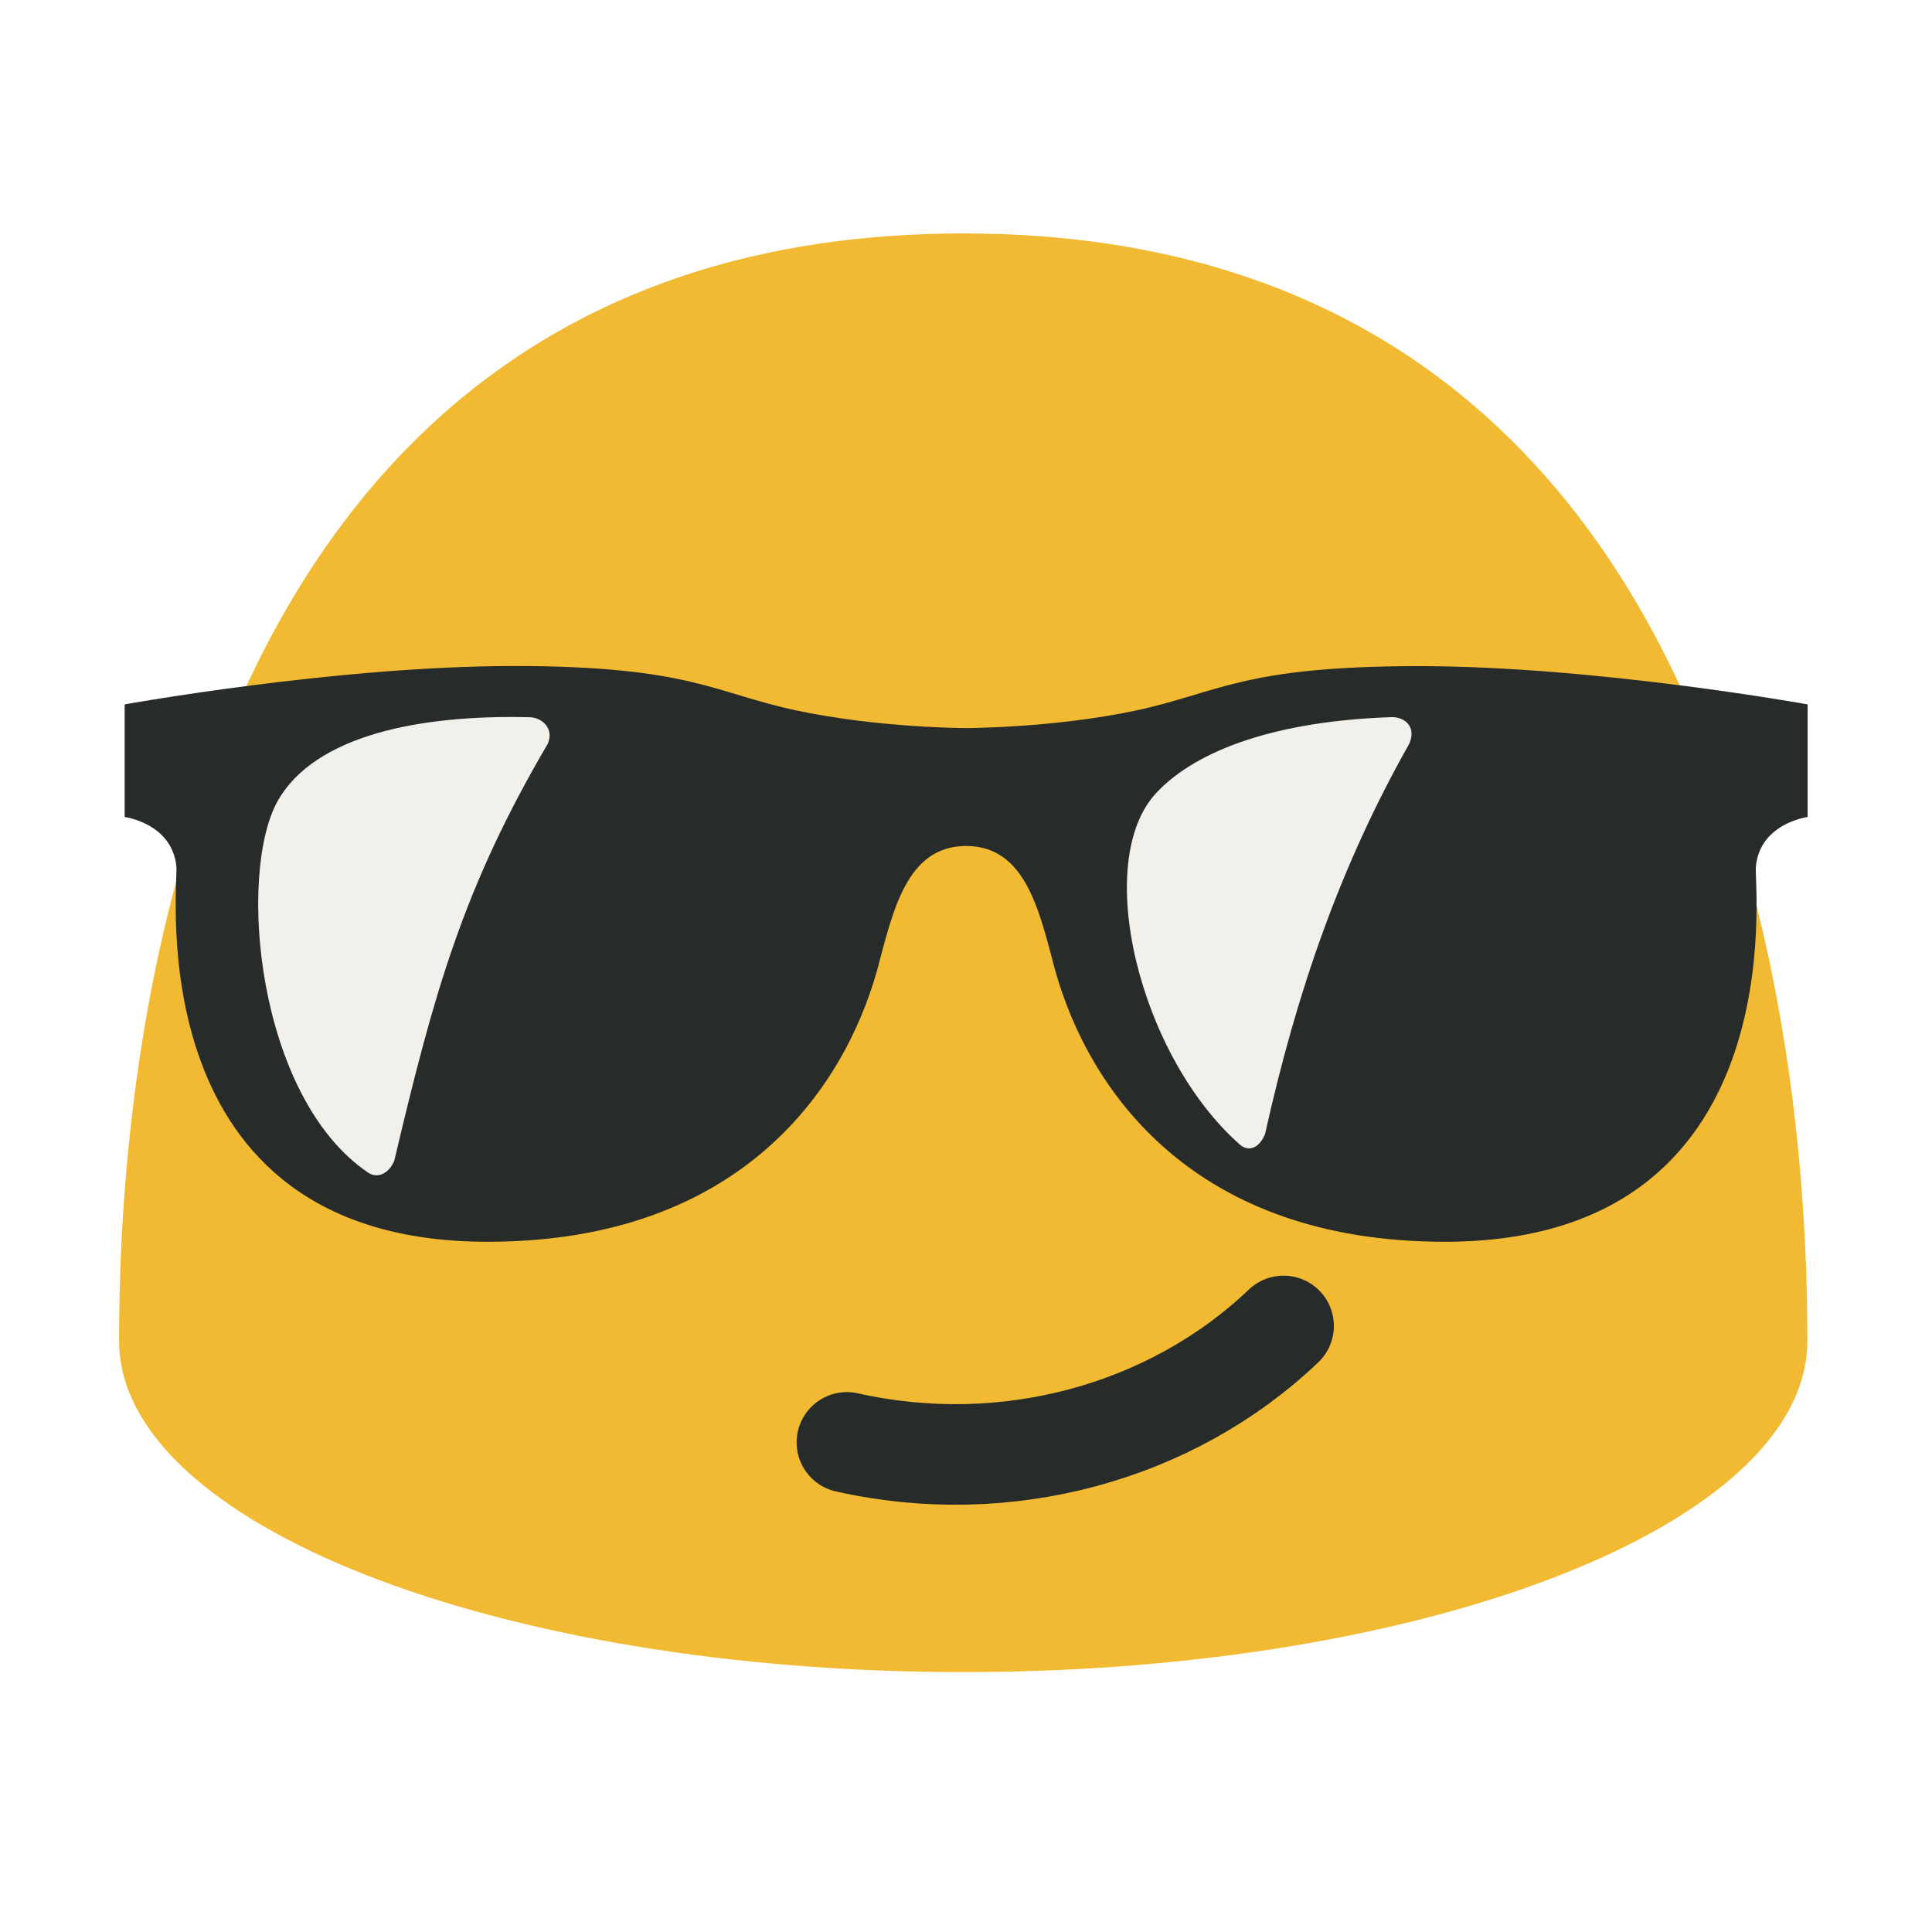
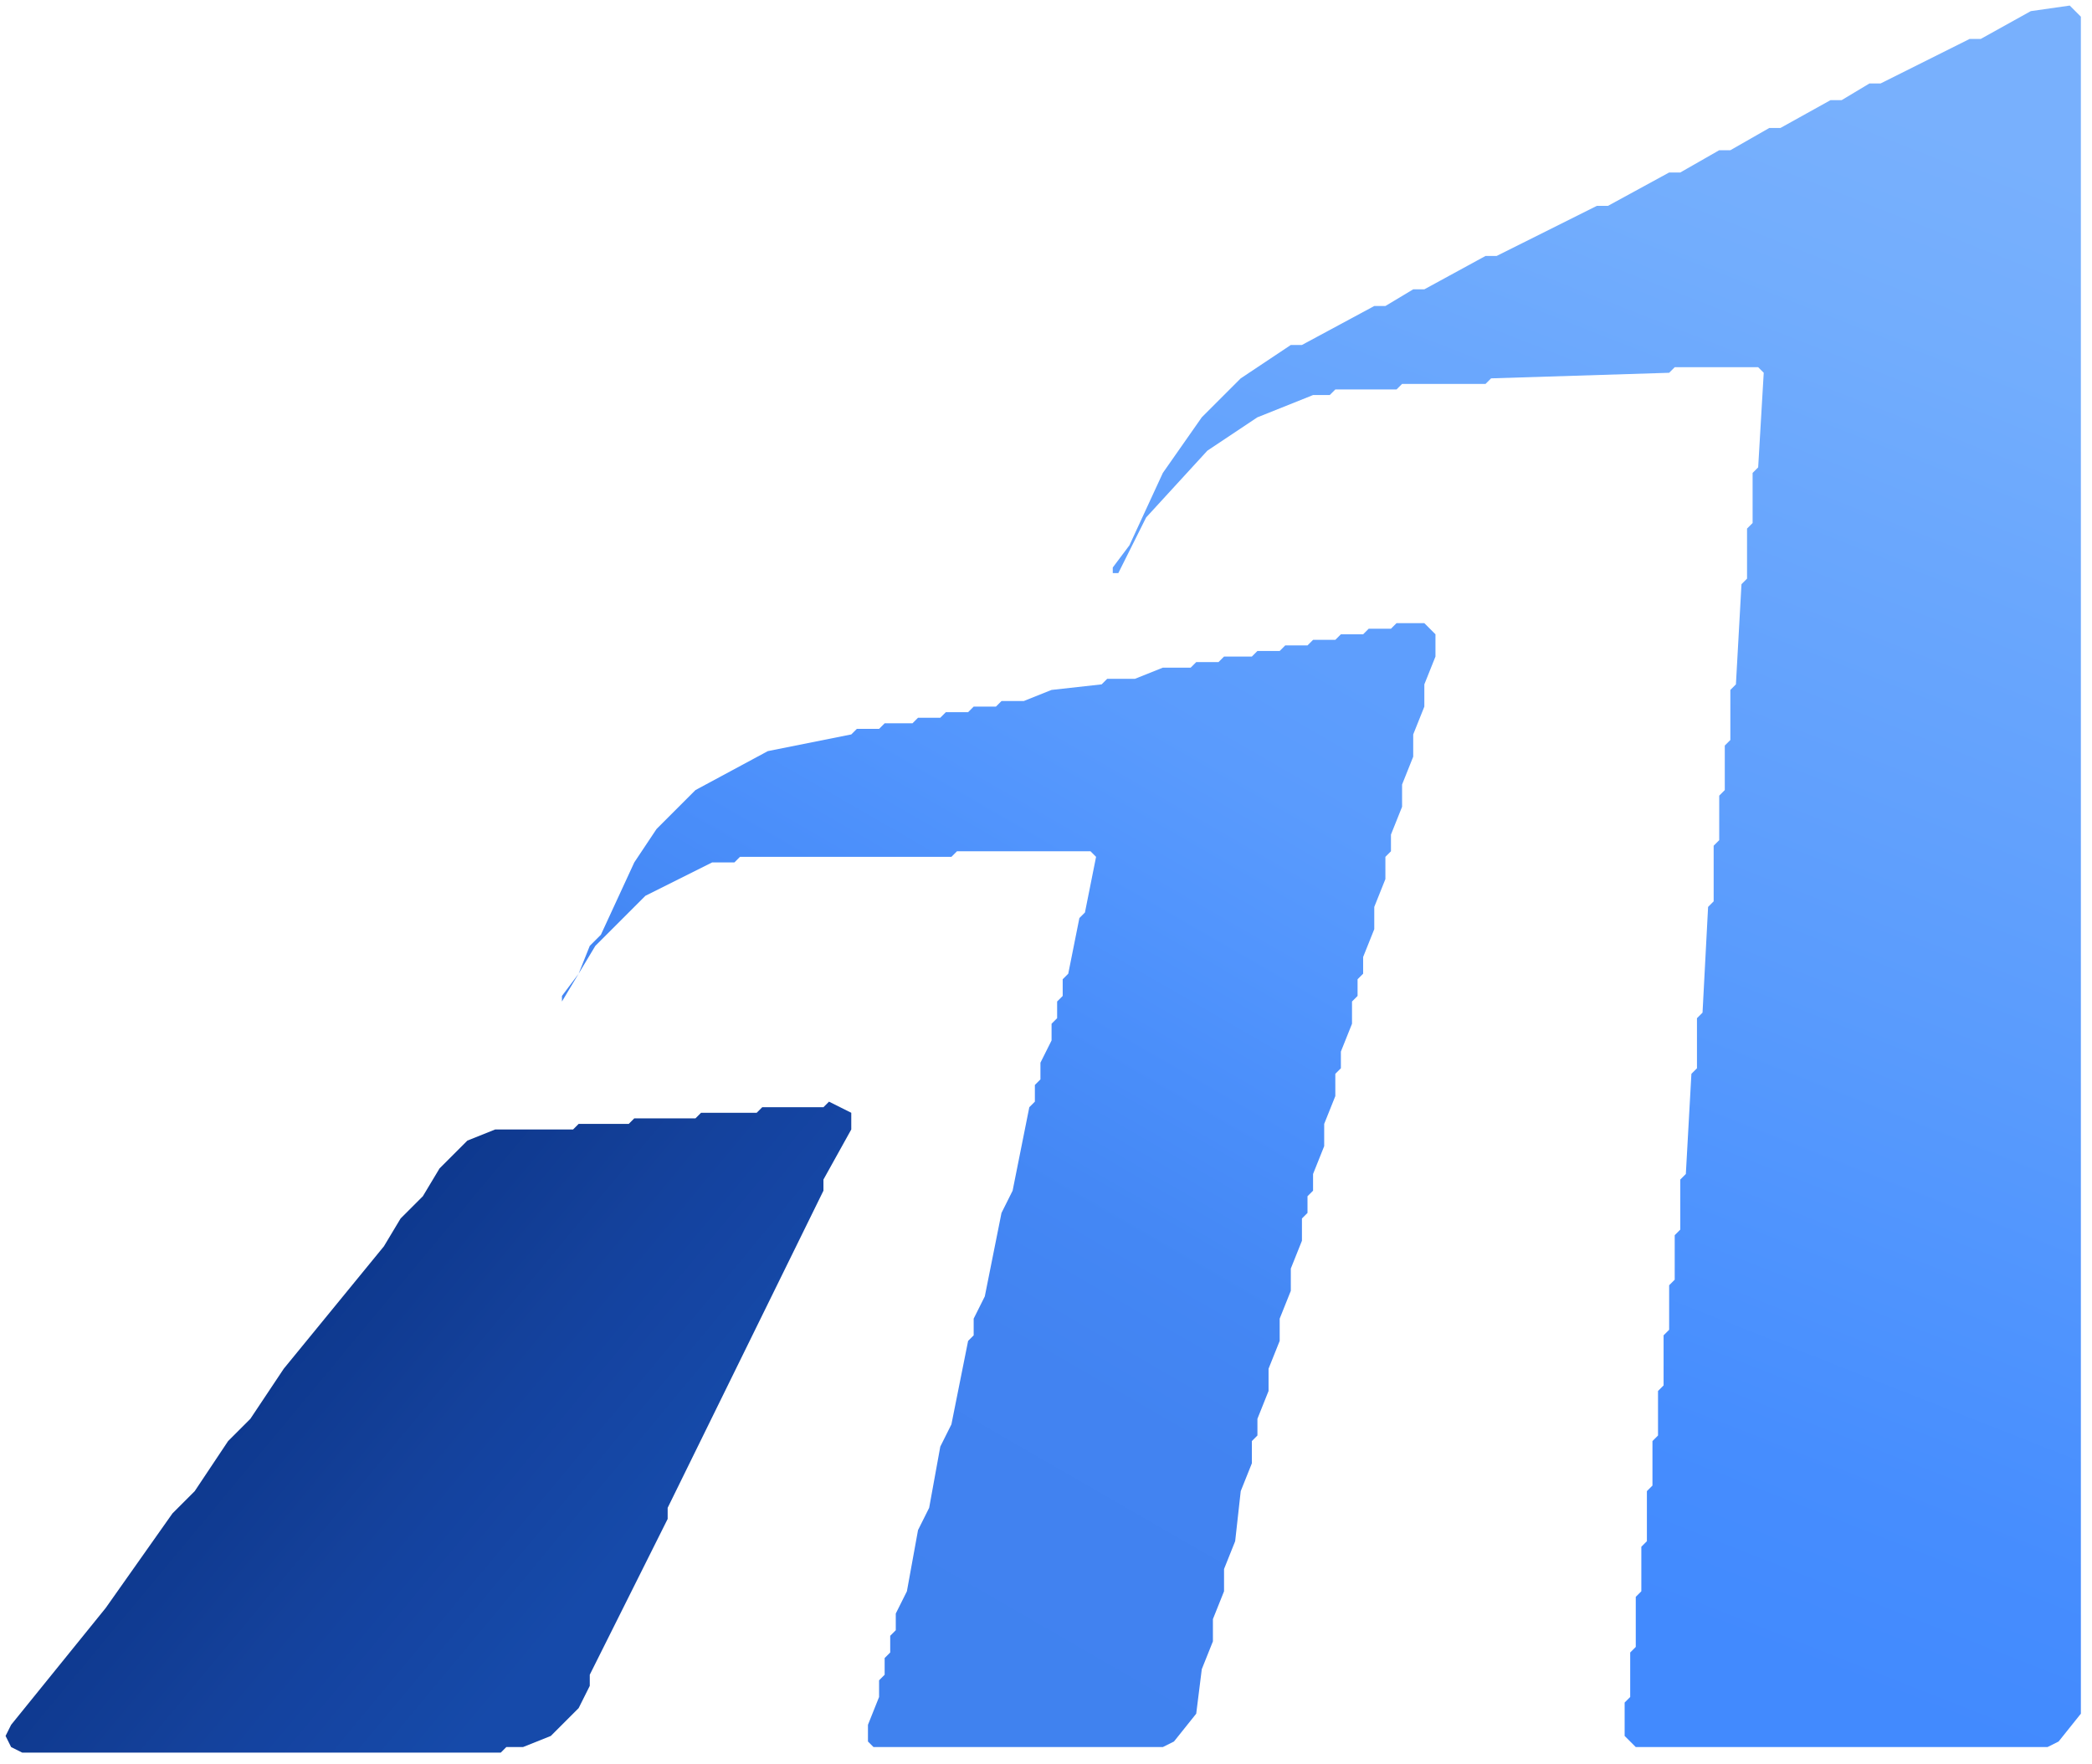
- <svg xmlns="http://www.w3.org/2000/svg" width="16" height="16" viewBox="-9 -9 146 146" role="img" aria-labelledby="yuxi-favicon-micro-title yuxi-favicon-micro-desc">
-   <path d="M63.79 8.64C1.48 8.64 0 78.5 0 92.33s28.56 25.03 63.79 25.03c35.24 0 63.79-11.21 63.79-25.03C127.58 78.5 126.11 8.64 63.79 8.64Z" fill="#F2BA32" />
-   <path d="M55 100c12 2.7 24.5-.7 33-8.8" fill="none" stroke="#272C2A" stroke-width="7.6" stroke-linecap="round" />
-   <path d="M98.21 41.34c-13.36 0-15.15 2.03-21.4 3.36C70.56 46.02 64 46.02 64 46.02s-6.56 0-12.81-1.33c-6.25-1.33-8.05-3.36-21.4-3.36C16.43 41.34.42 44.23.42 44.23v8.51s3.59.47 3.91 3.75c.16 1.33-3.12 28.35 23.51 28.35 18.9 0 26.87-11.33 29.45-20.54 1.17-4.37 2.19-9.37 6.72-9.37 4.53 0 5.55 5 6.72 9.37 2.58 9.22 10.54 20.54 29.45 20.54 26.63 0 23.35-27.03 23.51-28.35.31-3.28 3.91-3.75 3.91-3.75v-8.51s-16.01-2.89-29.37-2.89Z" fill="#272C2A" />
-   <path d="M96 45.2c-8.4.3-14.5 2.4-17.6 5.7-4.9 5.2-1.3 19.9 6.3 26.6.7.6 1.5.2 1.9-.8 2.4-10.8 5.7-20.3 10.9-29.5.6-1.4-.5-2.1-1.5-2Z" fill="#F1F0EA" />
-   <path d="M31 45.2c-8.4-.2-16.2 1.4-19 6.3-3.1 5.5-1.6 22.4 6.8 28.1.7.5 1.6.1 2-.9 3-12.7 5.2-20.6 11.6-31.5.5-1.2-.5-2-1.4-2Z" fill="#F1F0EA" />
+ <svg xmlns="http://www.w3.org/2000/svg" viewBox="0 0 376 317" width="376" height="317">
+   <defs>
+     <linearGradient id="g1" gradientUnits="userSpaceOnUse" x1="274.89" y1="309.37" x2="392.22" y2="11.88">
+       <stop offset="0.079" stop-color="rgb(66,138,254)" />
+       <stop offset="0.187" stop-color="rgb(70,141,254)" />
+       <stop offset="0.312" stop-color="rgb(79,148,254)" />
+       <stop offset="0.437" stop-color="rgb(89,155,253)" />
+       <stop offset="0.563" stop-color="rgb(98,161,253)" />
+       <stop offset="0.692" stop-color="rgb(106,167,253)" />
+       <stop offset="0.806" stop-color="rgb(114,173,253)" />
+       <stop offset="0.92" stop-color="rgb(120,176,253)" />
+     </linearGradient>
+     <linearGradient id="g2" gradientUnits="userSpaceOnUse" x1="144.76" y1="302.50" x2="256.95" y2="108.11">
+       <stop offset="0.081" stop-color="rgb(64,130,239)" />
+       <stop offset="0.188" stop-color="rgb(65,130,240)" />
+       <stop offset="0.312" stop-color="rgb(66,131,241)" />
+       <stop offset="0.438" stop-color="rgb(68,135,244)" />
+       <stop offset="0.567" stop-color="rgb(74,142,250)" />
+       <stop offset="0.688" stop-color="rgb(82,149,253)" />
+       <stop offset="0.806" stop-color="rgb(90,155,253)" />
+       <stop offset="0.921" stop-color="rgb(94,158,253)" />
+     </linearGradient>
+     <linearGradient id="g3" gradientUnits="userSpaceOnUse" x1="51.13" y1="235.73" x2="113.60" y2="287.67">
+       <stop offset="0.074" stop-color="rgb(14,57,143)" />
+       <stop offset="0.188" stop-color="rgb(16,59,146)" />
+       <stop offset="0.313" stop-color="rgb(18,62,150)" />
+       <stop offset="0.438" stop-color="rgb(20,65,155)" />
+       <stop offset="0.562" stop-color="rgb(20,67,160)" />
+       <stop offset="0.684" stop-color="rgb(21,69,163)" />
+       <stop offset="0.806" stop-color="rgb(21,72,166)" />
+       <stop offset="0.922" stop-color="rgb(22,74,170)" />
+     </linearGradient>
+   </defs>
+   <path d="M372.00 1.00 L365.00 2.00 L356.00 7.00 L354.00 7.00 L338.00 15.00 L336.00 15.00 L331.00 18.00 L329.00 18.00 L320.00 23.00 L318.00 23.00 L311.00 27.00 L309.00 27.00 L302.00 31.00 L300.00 31.00 L289.00 37.00 L287.00 37.00 L269.00 46.00 L267.00 46.00 L256.00 52.00 L254.00 52.00 L249.00 55.00 L247.00 55.00 L234.00 62.00 L232.00 62.00 L223.00 68.00 L216.00 75.00 L209.00 85.00 L203.00 98.00 L200.00 102.00 L200.00 103.00 L201.00 103.00 L206.00 93.00 L217.00 81.00 L226.00 75.00 L236.00 71.00 L239.00 71.00 L240.00 70.00 L251.00 70.00 L252.00 69.00 L267.00 69.00 L268.00 68.00 L300.00 67.00 L301.00 66.00 L316.00 66.00 L317.00 67.00 L316.00 84.00 L315.00 85.00 L315.00 94.00 L314.00 95.00 L314.00 104.00 L313.00 105.00 L312.00 123.00 L311.00 124.00 L311.00 133.00 L310.00 134.00 L310.00 142.00 L309.00 143.00 L309.00 151.00 L308.00 152.00 L308.00 162.00 L307.00 163.00 L306.00 182.00 L305.00 183.00 L305.00 192.00 L304.00 193.00 L303.00 211.00 L302.00 212.00 L302.00 221.00 L301.00 222.00 L301.00 230.00 L300.00 231.00 L300.00 239.00 L299.00 240.00 L299.00 249.00 L298.00 250.00 L298.00 258.00 L297.00 259.00 L297.00 267.00 L296.00 268.00 L296.00 277.00 L295.00 278.00 L295.00 286.00 L294.00 287.00 L294.00 296.00 L293.00 297.00 L293.00 305.00 L292.00 306.00 L292.00 312.00 L294.00 314.00 L368.00 314.00 L370.00 313.00 L374.00 308.00 L374.00 3.00 Z" fill="url(#g1)" />
+   <path d="M256.00 112.00 L251.00 112.00 L250.00 113.00 L246.00 113.00 L245.00 114.00 L241.00 114.00 L240.00 115.00 L236.00 115.00 L235.00 116.00 L231.00 116.00 L230.00 117.00 L226.00 117.00 L225.00 118.00 L220.00 118.00 L219.00 119.00 L215.00 119.00 L214.00 120.00 L209.00 120.00 L204.00 122.00 L199.00 122.00 L198.00 123.00 L189.00 124.00 L184.00 126.00 L180.00 126.00 L179.00 127.00 L175.00 127.00 L174.00 128.00 L170.00 128.00 L169.00 129.00 L165.00 129.00 L164.00 130.00 L159.00 130.00 L158.00 131.00 L154.00 131.00 L153.00 132.00 L138.00 135.00 L125.00 142.00 L118.00 149.00 L114.00 155.00 L108.00 168.00 L106.00 170.00 L104.00 175.00 L101.00 179.00 L101.00 180.00 L107.00 170.00 L116.00 161.00 L128.00 155.00 L132.00 155.00 L133.00 154.00 L171.00 154.00 L172.00 153.00 L196.00 153.00 L197.00 154.00 L195.00 164.00 L194.00 165.00 L192.00 175.00 L191.00 176.00 L191.00 179.00 L190.00 180.00 L190.00 183.00 L189.00 184.00 L189.00 187.00 L187.00 191.00 L187.00 194.00 L186.00 195.00 L186.00 198.00 L185.00 199.00 L182.00 214.00 L180.00 218.00 L177.00 233.00 L175.00 237.00 L175.00 240.00 L174.00 241.00 L171.00 256.00 L169.00 260.00 L167.00 271.00 L165.00 275.00 L163.00 286.00 L161.00 290.00 L161.00 293.00 L160.00 294.00 L160.00 297.00 L159.00 298.00 L159.00 301.00 L158.00 302.00 L158.00 305.00 L156.00 310.00 L156.00 313.00 L157.00 314.00 L209.00 314.00 L211.00 313.00 L215.00 308.00 L216.00 300.00 L218.00 295.00 L218.00 291.00 L220.00 286.00 L220.00 282.00 L222.00 277.00 L223.00 268.00 L225.00 263.00 L225.00 259.00 L226.00 258.00 L226.00 255.00 L228.00 250.00 L228.00 246.00 L230.00 241.00 L230.00 237.00 L232.00 232.00 L232.00 228.00 L234.00 223.00 L234.00 219.00 L235.00 218.00 L235.00 215.00 L236.00 214.00 L236.00 211.00 L238.00 206.00 L238.00 202.00 L240.00 197.00 L240.00 193.00 L241.00 192.00 L241.00 189.00 L243.00 184.00 L243.00 180.00 L244.00 179.00 L244.00 176.00 L245.00 175.00 L245.00 172.00 L247.00 167.00 L247.00 163.00 L249.00 158.00 L249.00 154.00 L250.00 153.00 L250.00 150.00 L252.00 145.00 L252.00 141.00 L254.00 136.00 L254.00 132.00 L256.00 127.00 L256.00 123.00 L258.00 118.00 L258.00 114.00 Z" fill="url(#g2)" />
+   <path d="M153.00 200.00 L149.00 198.00 L148.00 199.00 L137.00 199.00 L136.00 200.00 L126.00 200.00 L125.00 201.00 L114.00 201.00 L113.00 202.00 L104.00 202.00 L103.00 203.00 L89.00 203.00 L84.00 205.00 L79.00 210.00 L76.00 215.00 L72.00 219.00 L69.00 224.00 L51.00 246.00 L45.00 255.00 L41.00 259.00 L35.00 268.00 L31.00 272.00 L19.00 289.00 L2.00 310.00 L1.00 312.00 L2.00 314.00 L4.00 315.00 L90.00 315.00 L91.00 314.00 L94.00 314.00 L99.00 312.00 L104.00 307.00 L106.00 303.00 L106.00 301.00 L120.00 273.00 L120.00 271.00 L148.00 214.00 L148.00 212.00 L153.00 203.00 Z" fill="url(#g3)" />
</svg>
